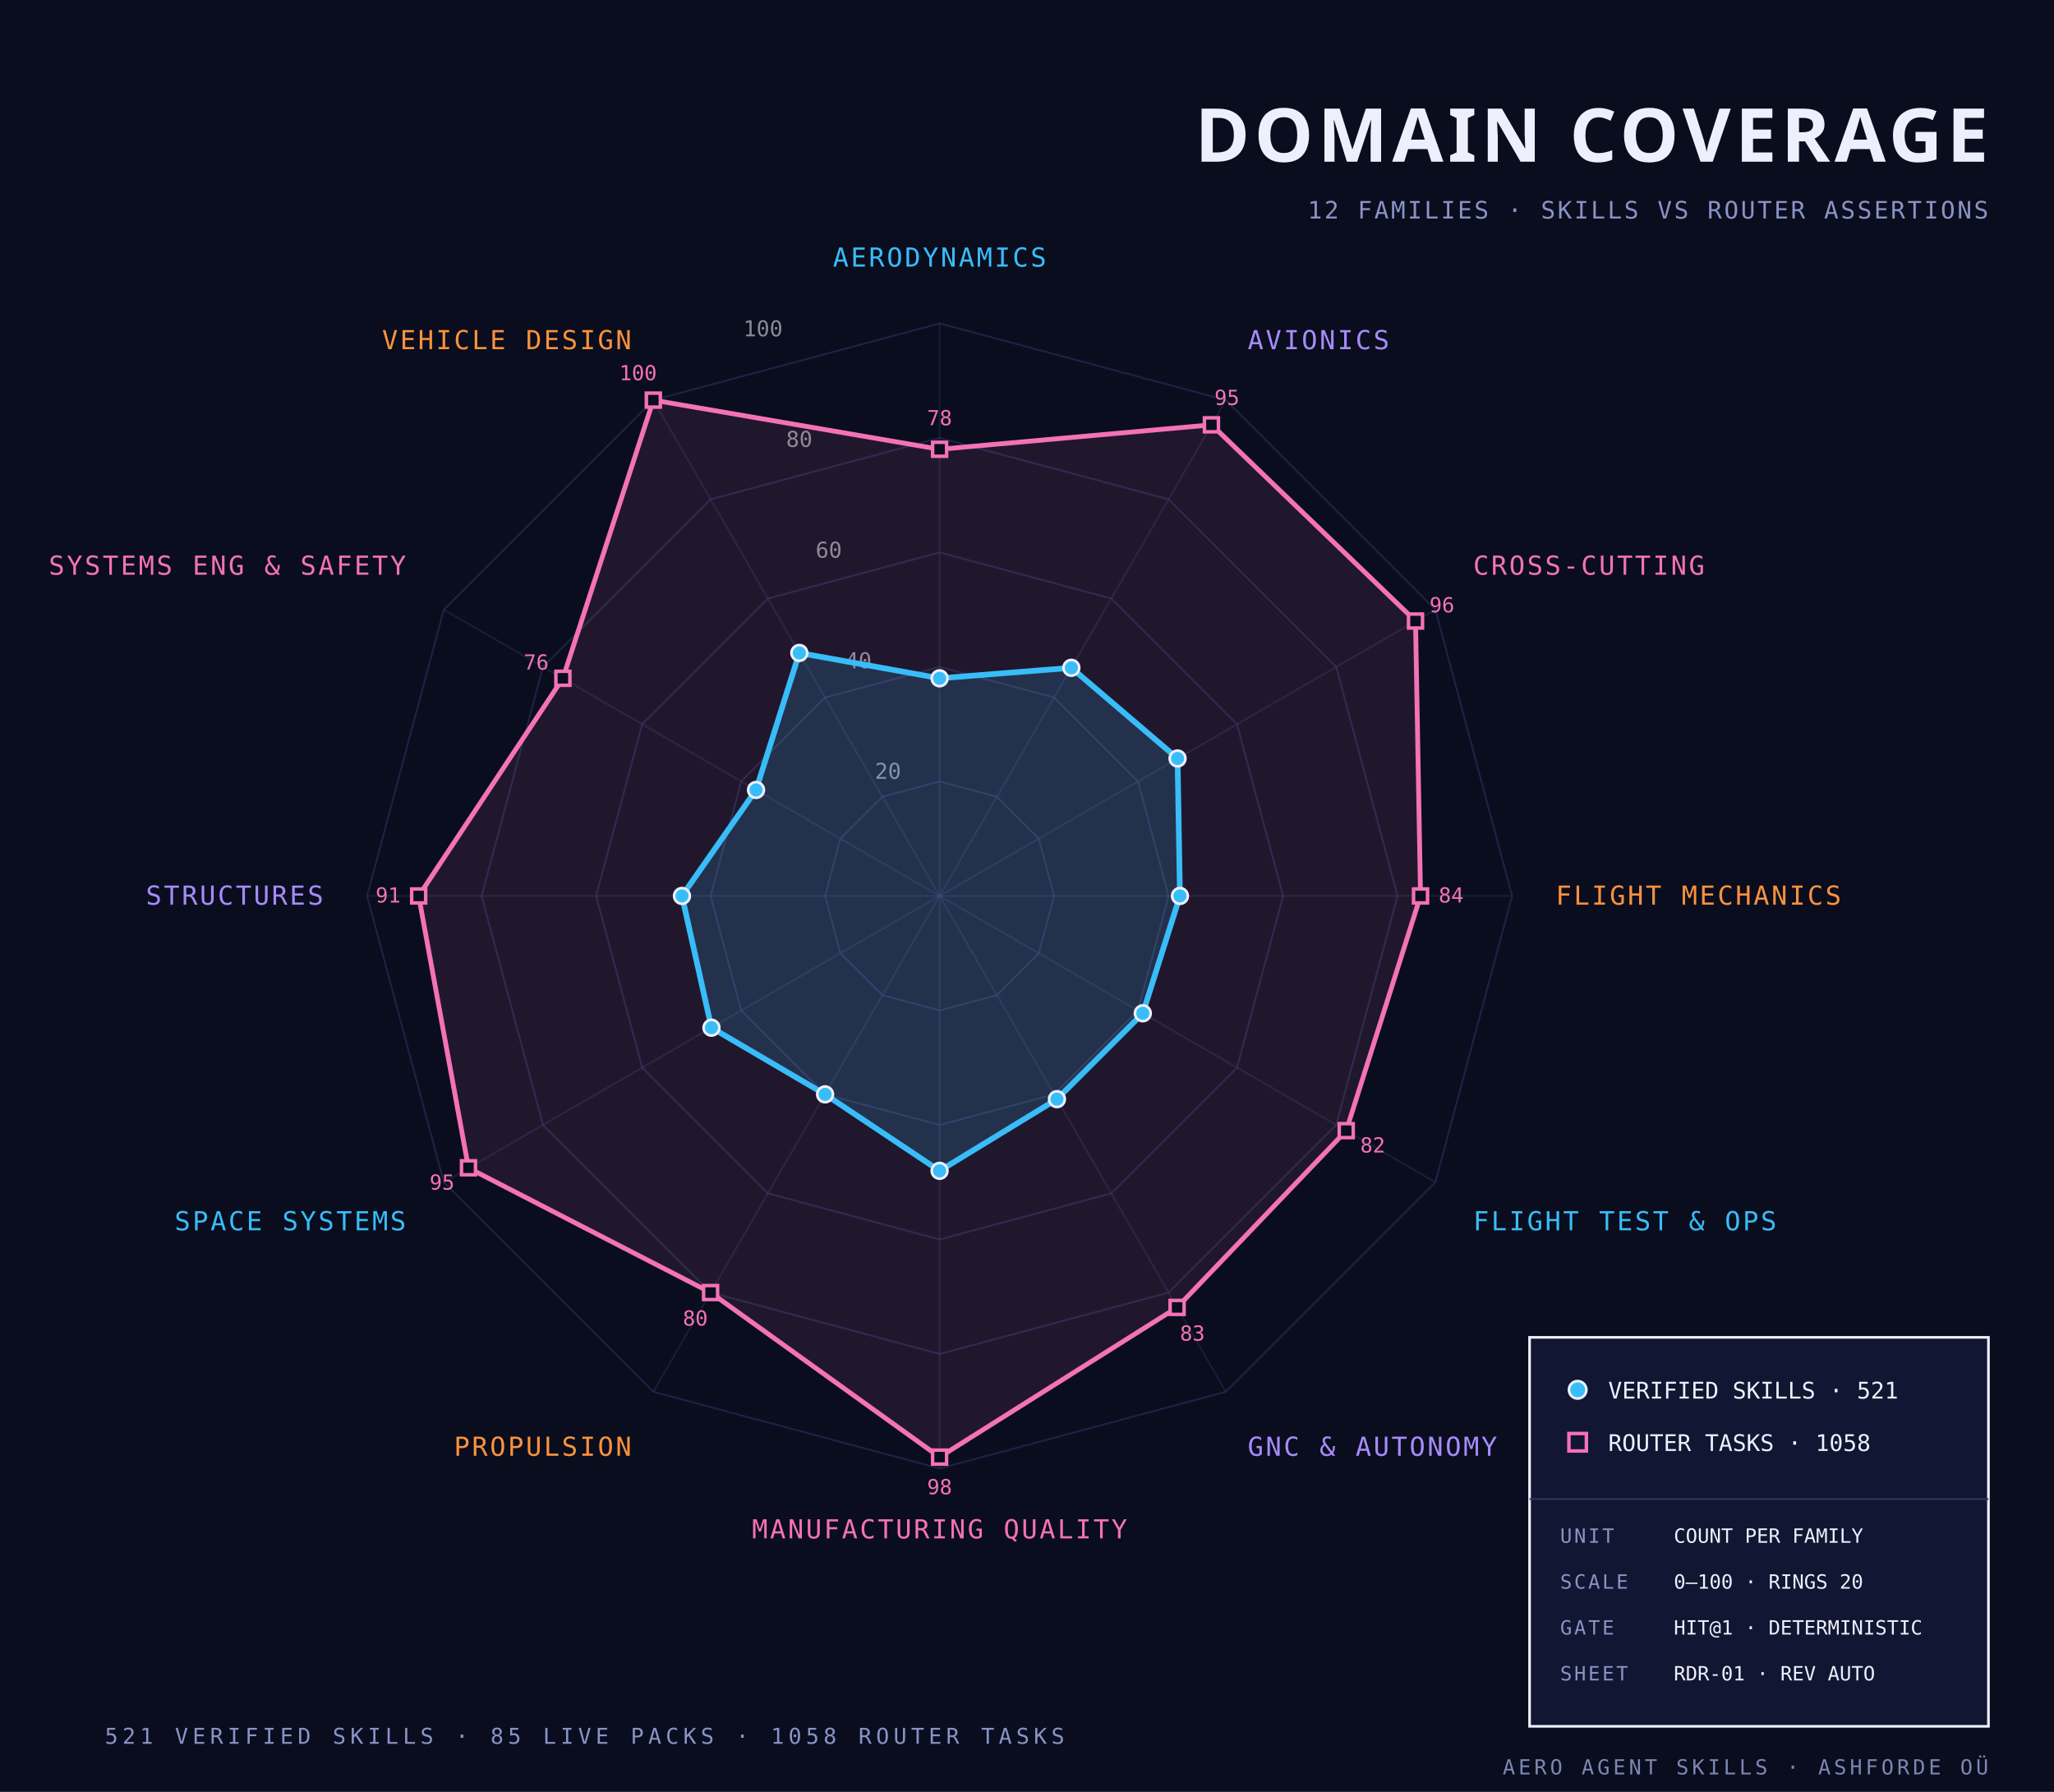
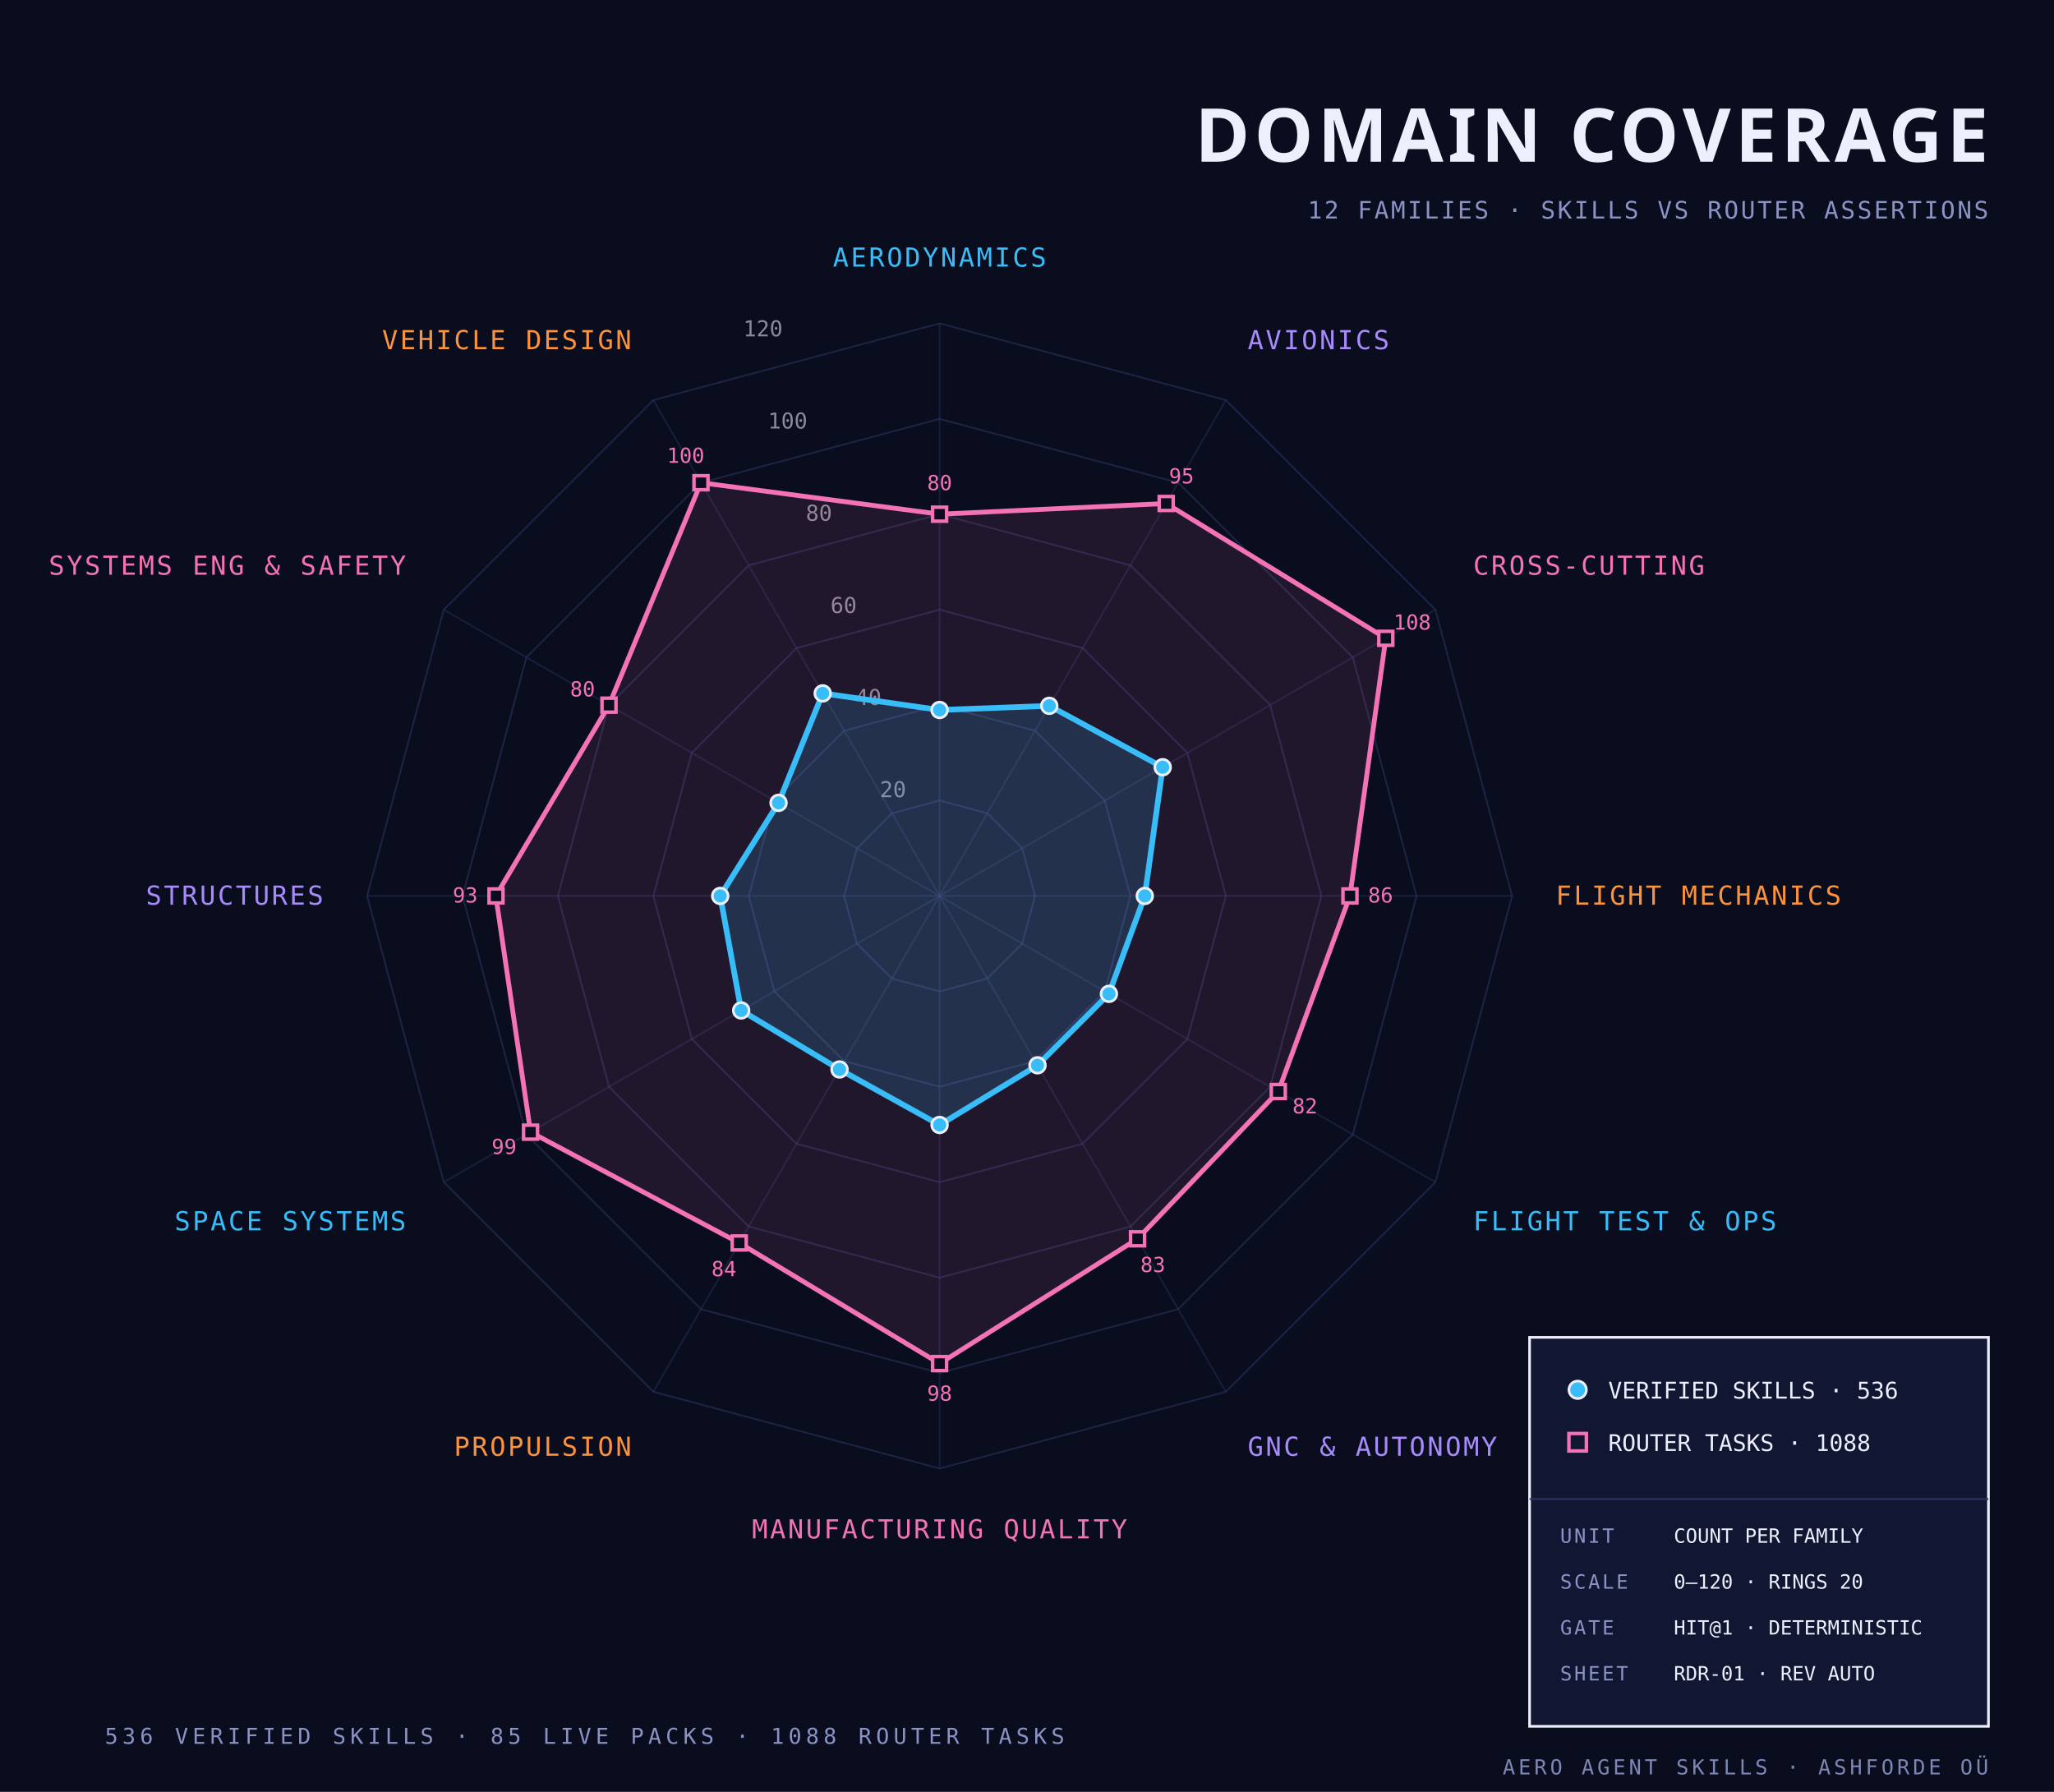
<svg xmlns="http://www.w3.org/2000/svg" width="940" height="820" viewBox="0 0 940 820">
  <style>
    .mono { font-family: "JetBrains Mono", "IBM Plex Mono", "Menlo", monospace; }
    .cond { font-family: "Barlow Condensed", "DIN Condensed", "Arial Narrow", sans-serif; font-weight: 700; text-transform: uppercase; }
    .serif { font-family: "Instrument Serif", Georgia, serif; font-style: italic; }
  </style>
  <rect width="940" height="820" fill="#0a0d1e" />
-   <polygon points="430.0,357.6 456.2,364.6 475.4,383.8 482.4,410.0 475.4,436.2 456.2,455.4 430.0,462.4 403.8,455.4 384.6,436.2 377.6,410.0 384.6,383.8 403.8,364.6" fill="none" stroke="#2c3564" stroke-width="0.8" stroke-opacity="0.55" />
-   <polygon points="430.0,305.2 482.4,319.2 520.8,357.6 534.8,410.0 520.8,462.4 482.4,500.8 430.0,514.8 377.6,500.8 339.2,462.4 325.2,410.0 339.2,357.6 377.6,319.2" fill="none" stroke="#2c3564" stroke-width="0.8" stroke-opacity="0.55" />
-   <polygon points="430.0,252.8 508.6,273.9 566.1,331.4 587.2,410.0 566.1,488.6 508.6,546.1 430.0,567.2 351.4,546.1 293.9,488.6 272.8,410.0 293.9,331.4 351.4,273.9" fill="none" stroke="#2c3564" stroke-width="0.8" stroke-opacity="0.55" />
-   <polygon points="430.0,200.4 534.8,228.5 611.5,305.2 639.6,410.0 611.5,514.8 534.8,591.5 430.0,619.6 325.2,591.5 248.5,514.8 220.4,410.0 248.5,305.2 325.2,228.5" fill="none" stroke="#2c3564" stroke-width="0.8" stroke-opacity="0.55" />
+   <polygon points="430.0,366.3 451.8,372.2 467.8,388.2 473.7,410.0 467.8,431.8 451.8,447.8 430.0,453.7 408.2,447.8 392.2,431.8 386.3,410.0 392.2,388.2 408.2,372.2" fill="none" stroke="#2c3564" stroke-width="0.8" stroke-opacity="0.55" />
+   <polygon points="430.0,322.7 473.7,334.4 505.6,366.3 517.3,410.0 505.6,453.7 473.7,485.6 430.0,497.3 386.3,485.6 354.4,453.7 342.7,410.0 354.4,366.3 386.3,334.4" fill="none" stroke="#2c3564" stroke-width="0.8" stroke-opacity="0.55" />
+   <polygon points="430.0,279.0 495.5,296.6 543.4,344.5 561.0,410.0 543.4,475.5 495.5,523.4 430.0,541.0 364.5,523.4 316.6,475.5 299.0,410.0 316.6,344.5 364.5,296.6" fill="none" stroke="#2c3564" stroke-width="0.8" stroke-opacity="0.55" />
+   <polygon points="430.0,235.3 517.3,258.7 581.3,322.7 604.7,410.0 581.3,497.3 517.3,561.3 430.0,584.7 342.7,561.3 278.7,497.3 255.3,410.0 278.7,322.7 342.7,258.7" fill="none" stroke="#2c3564" stroke-width="0.8" stroke-opacity="0.55" />
+   <polygon points="430.0,191.7 539.2,220.9 619.1,300.8 648.3,410.0 619.1,519.2 539.2,599.1 430.0,628.3 320.8,599.1 240.9,519.2 211.7,410.0 240.9,300.8 320.8,220.9" fill="none" stroke="#2c3564" stroke-width="0.8" stroke-opacity="0.55" />
  <polygon points="430.0,148.0 561.0,183.1 656.9,279.0 692.0,410.0 656.9,541.0 561.0,636.9 430.0,672.0 299.0,636.9 203.1,541.0 168.0,410.0 203.1,279.0 299.0,183.1" fill="none" stroke="#2c3564" stroke-width="0.8" stroke-opacity="0.55" />
  <line x1="430" y1="410" x2="430.0" y2="148.0" stroke="#2c3564" stroke-width="0.8" stroke-opacity="0.4" />
  <line x1="430" y1="410" x2="561.0" y2="183.1" stroke="#2c3564" stroke-width="0.8" stroke-opacity="0.4" />
  <line x1="430" y1="410" x2="656.9" y2="279.0" stroke="#2c3564" stroke-width="0.8" stroke-opacity="0.4" />
  <line x1="430" y1="410" x2="692.0" y2="410.0" stroke="#2c3564" stroke-width="0.8" stroke-opacity="0.4" />
  <line x1="430" y1="410" x2="656.9" y2="541.0" stroke="#2c3564" stroke-width="0.8" stroke-opacity="0.4" />
  <line x1="430" y1="410" x2="561.0" y2="636.9" stroke="#2c3564" stroke-width="0.8" stroke-opacity="0.4" />
  <line x1="430" y1="410" x2="430.0" y2="672.0" stroke="#2c3564" stroke-width="0.8" stroke-opacity="0.4" />
  <line x1="430" y1="410" x2="299.0" y2="636.9" stroke="#2c3564" stroke-width="0.8" stroke-opacity="0.4" />
  <line x1="430" y1="410" x2="203.1" y2="541.0" stroke="#2c3564" stroke-width="0.8" stroke-opacity="0.4" />
  <line x1="430" y1="410" x2="168.0" y2="410.0" stroke="#2c3564" stroke-width="0.8" stroke-opacity="0.4" />
  <line x1="430" y1="410" x2="203.1" y2="279.0" stroke="#2c3564" stroke-width="0.8" stroke-opacity="0.4" />
  <line x1="430" y1="410" x2="299.0" y2="183.1" stroke="#2c3564" stroke-width="0.8" stroke-opacity="0.4" />
-   <text class="mono" x="412.4" y="356.4" text-anchor="end" font-size="10" fill="#edf0fc" opacity="0.55">20</text>
-   <text class="mono" x="398.9" y="305.8" text-anchor="end" font-size="10" fill="#edf0fc" opacity="0.55">40</text>
-   <text class="mono" x="385.3" y="255.2" text-anchor="end" font-size="10" fill="#edf0fc" opacity="0.55">60</text>
-   <text class="mono" x="371.8" y="204.5" text-anchor="end" font-size="10" fill="#edf0fc" opacity="0.55">80</text>
-   <text class="mono" x="358.2" y="153.9" text-anchor="end" font-size="10" fill="#edf0fc" opacity="0.55">100</text>
+   <text class="mono" x="414.7" y="364.8" text-anchor="end" font-size="10" fill="#edf0fc" opacity="0.55">20</text>
+   <text class="mono" x="403.4" y="322.6" text-anchor="end" font-size="10" fill="#edf0fc" opacity="0.55">40</text>
+   <text class="mono" x="392.1" y="280.5" text-anchor="end" font-size="10" fill="#edf0fc" opacity="0.55">60</text>
+   <text class="mono" x="380.8" y="238.3" text-anchor="end" font-size="10" fill="#edf0fc" opacity="0.55">80</text>
+   <text class="mono" x="369.5" y="196.1" text-anchor="end" font-size="10" fill="#edf0fc" opacity="0.55">100</text>
+   <text class="mono" x="358.2" y="153.9" text-anchor="end" font-size="10" fill="#edf0fc" opacity="0.55">120</text>
  <text class="mono" x="430.0" y="122.0" text-anchor="middle" font-size="12" fill="#38bdf8" letter-spacing="1">AERODYNAMICS</text>
  <text class="mono" x="571.0" y="159.8" text-anchor="start" font-size="12" fill="#a78bfa" letter-spacing="1">AVIONICS</text>
  <text class="mono" x="674.2" y="263.0" text-anchor="start" font-size="12" fill="#f472b6" letter-spacing="1">CROSS-CUTTING</text>
  <text class="mono" x="712.0" y="414.0" text-anchor="start" font-size="12" fill="#fb923c" letter-spacing="1">FLIGHT MECHANICS</text>
  <text class="mono" x="674.2" y="563.0" text-anchor="start" font-size="12" fill="#38bdf8" letter-spacing="1">FLIGHT TEST &amp; OPS</text>
  <text class="mono" x="571.0" y="666.2" text-anchor="start" font-size="12" fill="#a78bfa" letter-spacing="1">GNC &amp; AUTONOMY</text>
  <text class="mono" x="430.0" y="704.0" text-anchor="middle" font-size="12" fill="#f472b6" letter-spacing="1">MANUFACTURING QUALITY</text>
  <text class="mono" x="289.0" y="666.2" text-anchor="end" font-size="12" fill="#fb923c" letter-spacing="1">PROPULSION</text>
  <text class="mono" x="185.8" y="563.0" text-anchor="end" font-size="12" fill="#38bdf8" letter-spacing="1">SPACE SYSTEMS</text>
  <text class="mono" x="148.0" y="414.0" text-anchor="end" font-size="12" fill="#a78bfa" letter-spacing="1">STRUCTURES</text>
  <text class="mono" x="185.8" y="263.0" text-anchor="end" font-size="12" fill="#f472b6" letter-spacing="1">SYSTEMS ENG &amp; SAFETY</text>
  <text class="mono" x="289.0" y="159.8" text-anchor="end" font-size="12" fill="#fb923c" letter-spacing="1">VEHICLE DESIGN</text>
-   <polygon points="430.0,205.6 554.5,194.4 647.8,284.2 650.1,410.0 616.1,517.4 538.7,598.3 430.0,666.8 325.2,591.5 214.4,534.5 191.6,410.0 257.6,310.4 299.0,183.1" fill="#f472b6" fill-opacity="0.10" stroke="#f472b6" stroke-width="2.2" />
-   <rect x="426.8" y="202.4" width="6.4" height="6.4" fill="#0a0d1e" stroke="#f472b6" stroke-width="1.6" />
-   <rect x="551.2" y="191.2" width="6.4" height="6.4" fill="#0a0d1e" stroke="#f472b6" stroke-width="1.6" />
-   <rect x="644.6" y="281.0" width="6.4" height="6.4" fill="#0a0d1e" stroke="#f472b6" stroke-width="1.6" />
-   <rect x="646.9" y="406.8" width="6.4" height="6.4" fill="#0a0d1e" stroke="#f472b6" stroke-width="1.6" />
-   <rect x="612.9" y="514.2" width="6.4" height="6.4" fill="#0a0d1e" stroke="#f472b6" stroke-width="1.6" />
-   <rect x="535.5" y="595.1" width="6.4" height="6.4" fill="#0a0d1e" stroke="#f472b6" stroke-width="1.6" />
-   <rect x="426.8" y="663.6" width="6.4" height="6.4" fill="#0a0d1e" stroke="#f472b6" stroke-width="1.6" />
-   <rect x="322.0" y="588.3" width="6.4" height="6.4" fill="#0a0d1e" stroke="#f472b6" stroke-width="1.6" />
-   <rect x="211.2" y="531.2" width="6.4" height="6.4" fill="#0a0d1e" stroke="#f472b6" stroke-width="1.6" />
-   <rect x="188.4" y="406.8" width="6.4" height="6.4" fill="#0a0d1e" stroke="#f472b6" stroke-width="1.6" />
-   <rect x="254.4" y="307.2" width="6.4" height="6.4" fill="#0a0d1e" stroke="#f472b6" stroke-width="1.6" />
-   <rect x="295.8" y="179.9" width="6.4" height="6.4" fill="#0a0d1e" stroke="#f472b6" stroke-width="1.6" />
-   <polygon points="430.0,310.4 490.3,305.6 538.9,347.1 540.0,410.0 523.0,463.7 483.7,503.0 430.0,535.8 377.6,500.8 325.6,470.3 312.1,410.0 346.0,361.5 365.8,298.8" fill="#38bdf8" fill-opacity="0.16" stroke="#38bdf8" stroke-width="2.6" />
-   <circle cx="430.0" cy="310.4" r="3.6" fill="#38bdf8" stroke="#edf0fc" stroke-width="1.2" />
-   <circle cx="490.3" cy="305.6" r="3.6" fill="#38bdf8" stroke="#edf0fc" stroke-width="1.2" />
-   <circle cx="538.9" cy="347.1" r="3.6" fill="#38bdf8" stroke="#edf0fc" stroke-width="1.2" />
-   <circle cx="540.0" cy="410.0" r="3.6" fill="#38bdf8" stroke="#edf0fc" stroke-width="1.2" />
-   <circle cx="523.0" cy="463.7" r="3.6" fill="#38bdf8" stroke="#edf0fc" stroke-width="1.2" />
-   <circle cx="483.7" cy="503.0" r="3.6" fill="#38bdf8" stroke="#edf0fc" stroke-width="1.2" />
-   <circle cx="430.0" cy="535.8" r="3.6" fill="#38bdf8" stroke="#edf0fc" stroke-width="1.2" />
-   <circle cx="377.6" cy="500.8" r="3.6" fill="#38bdf8" stroke="#edf0fc" stroke-width="1.2" />
-   <circle cx="325.6" cy="470.3" r="3.6" fill="#38bdf8" stroke="#edf0fc" stroke-width="1.2" />
-   <circle cx="312.1" cy="410.0" r="3.6" fill="#38bdf8" stroke="#edf0fc" stroke-width="1.2" />
-   <circle cx="346.0" cy="361.5" r="3.6" fill="#38bdf8" stroke="#edf0fc" stroke-width="1.2" />
-   <circle cx="365.8" cy="298.8" r="3.6" fill="#38bdf8" stroke="#edf0fc" stroke-width="1.2" />
-   <text class="mono" x="430.0" y="194.6" text-anchor="middle" font-size="9.5" fill="#f472b6">78</text>
-   <text class="mono" x="561.5" y="185.3" text-anchor="middle" font-size="9.5" fill="#f472b6">95</text>
-   <text class="mono" x="659.9" y="280.2" text-anchor="middle" font-size="9.5" fill="#f472b6">96</text>
-   <text class="mono" x="664.1" y="413.0" text-anchor="middle" font-size="9.5" fill="#f472b6">84</text>
-   <text class="mono" x="628.2" y="527.4" text-anchor="middle" font-size="9.5" fill="#f472b6">82</text>
-   <text class="mono" x="545.7" y="613.5" text-anchor="middle" font-size="9.5" fill="#f472b6">83</text>
-   <text class="mono" x="430.0" y="683.8" text-anchor="middle" font-size="9.5" fill="#f472b6">98</text>
-   <text class="mono" x="318.2" y="606.6" text-anchor="middle" font-size="9.5" fill="#f472b6">80</text>
-   <text class="mono" x="202.3" y="544.4" text-anchor="middle" font-size="9.5" fill="#f472b6">95</text>
-   <text class="mono" x="177.6" y="413.0" text-anchor="middle" font-size="9.5" fill="#f472b6">91</text>
-   <text class="mono" x="245.4" y="306.4" text-anchor="middle" font-size="9.5" fill="#f472b6">76</text>
-   <text class="mono" x="292.0" y="174.0" text-anchor="middle" font-size="9.5" fill="#f472b6">100</text>
+   <polygon points="430.0,235.3 533.7,230.4 634.2,292.1 617.8,410.0 585.0,499.5 520.6,566.9 430.0,624.0 338.3,568.8 242.8,518.1 226.9,410.0 278.7,322.7 320.8,220.9" fill="#f472b6" fill-opacity="0.10" stroke="#f472b6" stroke-width="2.2" />
+   <rect x="426.8" y="232.1" width="6.4" height="6.4" fill="#0a0d1e" stroke="#f472b6" stroke-width="1.6" />
+   <rect x="530.5" y="227.2" width="6.4" height="6.4" fill="#0a0d1e" stroke="#f472b6" stroke-width="1.6" />
+   <rect x="631.0" y="288.9" width="6.4" height="6.4" fill="#0a0d1e" stroke="#f472b6" stroke-width="1.6" />
+   <rect x="614.6" y="406.8" width="6.4" height="6.4" fill="#0a0d1e" stroke="#f472b6" stroke-width="1.6" />
+   <rect x="581.8" y="496.3" width="6.4" height="6.4" fill="#0a0d1e" stroke="#f472b6" stroke-width="1.6" />
+   <rect x="517.4" y="563.7" width="6.4" height="6.4" fill="#0a0d1e" stroke="#f472b6" stroke-width="1.6" />
+   <rect x="426.8" y="620.8" width="6.4" height="6.4" fill="#0a0d1e" stroke="#f472b6" stroke-width="1.6" />
+   <rect x="335.1" y="565.6" width="6.4" height="6.4" fill="#0a0d1e" stroke="#f472b6" stroke-width="1.6" />
+   <rect x="239.6" y="514.9" width="6.4" height="6.4" fill="#0a0d1e" stroke="#f472b6" stroke-width="1.6" />
+   <rect x="223.8" y="406.8" width="6.4" height="6.4" fill="#0a0d1e" stroke="#f472b6" stroke-width="1.6" />
+   <rect x="275.5" y="319.5" width="6.4" height="6.4" fill="#0a0d1e" stroke="#f472b6" stroke-width="1.6" />
+   <rect x="317.6" y="217.7" width="6.4" height="6.4" fill="#0a0d1e" stroke="#f472b6" stroke-width="1.6" />
+   <polygon points="430.0,324.9 480.2,323.0 532.1,351.1 523.9,410.0 507.5,454.8 474.8,487.5 430.0,514.8 384.2,489.4 339.2,462.4 329.6,410.0 356.3,367.4 376.5,317.3" fill="#38bdf8" fill-opacity="0.16" stroke="#38bdf8" stroke-width="2.6" />
+   <circle cx="430.0" cy="324.9" r="3.6" fill="#38bdf8" stroke="#edf0fc" stroke-width="1.2" />
+   <circle cx="480.2" cy="323.0" r="3.6" fill="#38bdf8" stroke="#edf0fc" stroke-width="1.2" />
+   <circle cx="532.1" cy="351.1" r="3.6" fill="#38bdf8" stroke="#edf0fc" stroke-width="1.2" />
+   <circle cx="523.9" cy="410.0" r="3.6" fill="#38bdf8" stroke="#edf0fc" stroke-width="1.2" />
+   <circle cx="507.5" cy="454.8" r="3.6" fill="#38bdf8" stroke="#edf0fc" stroke-width="1.2" />
+   <circle cx="474.8" cy="487.5" r="3.6" fill="#38bdf8" stroke="#edf0fc" stroke-width="1.2" />
+   <circle cx="430.0" cy="514.8" r="3.6" fill="#38bdf8" stroke="#edf0fc" stroke-width="1.2" />
+   <circle cx="384.2" cy="489.4" r="3.6" fill="#38bdf8" stroke="#edf0fc" stroke-width="1.2" />
+   <circle cx="339.2" cy="462.4" r="3.6" fill="#38bdf8" stroke="#edf0fc" stroke-width="1.2" />
+   <circle cx="329.6" cy="410.0" r="3.6" fill="#38bdf8" stroke="#edf0fc" stroke-width="1.2" />
+   <circle cx="356.3" cy="367.4" r="3.6" fill="#38bdf8" stroke="#edf0fc" stroke-width="1.2" />
+   <circle cx="376.5" cy="317.3" r="3.6" fill="#38bdf8" stroke="#edf0fc" stroke-width="1.2" />
+   <text class="mono" x="430.0" y="224.3" text-anchor="middle" font-size="9.5" fill="#f472b6">80</text>
+   <text class="mono" x="540.7" y="221.2" text-anchor="middle" font-size="9.5" fill="#f472b6">95</text>
+   <text class="mono" x="646.3" y="288.1" text-anchor="middle" font-size="9.5" fill="#f472b6">108</text>
+   <text class="mono" x="631.8" y="413.0" text-anchor="middle" font-size="9.5" fill="#f472b6">86</text>
+   <text class="mono" x="597.2" y="509.5" text-anchor="middle" font-size="9.5" fill="#f472b6">82</text>
+   <text class="mono" x="527.6" y="582.1" text-anchor="middle" font-size="9.5" fill="#f472b6">83</text>
+   <text class="mono" x="430.0" y="641.0" text-anchor="middle" font-size="9.5" fill="#f472b6">98</text>
+   <text class="mono" x="331.3" y="584.0" text-anchor="middle" font-size="9.5" fill="#f472b6">84</text>
+   <text class="mono" x="230.7" y="528.1" text-anchor="middle" font-size="9.5" fill="#f472b6">99</text>
+   <text class="mono" x="212.9" y="413.0" text-anchor="middle" font-size="9.5" fill="#f472b6">93</text>
+   <text class="mono" x="266.6" y="318.7" text-anchor="middle" font-size="9.5" fill="#f472b6">80</text>
+   <text class="mono" x="313.8" y="211.8" text-anchor="middle" font-size="9.5" fill="#f472b6">100</text>
  <text class="cond" x="910.0" y="74.0" text-anchor="end" font-size="34" fill="#edf0fc" letter-spacing="2">DOMAIN COVERAGE</text>
  <text class="mono" x="910.0" y="100.0" text-anchor="end" font-size="11" fill="#8a93c4" letter-spacing="1">12 FAMILIES · SKILLS VS ROUTER ASSERTIONS</text>
  <rect x="700" y="612" width="210" height="178" fill="#111632" stroke="#edf0fc" stroke-width="1.2" />
  <line x1="700" y1="686" x2="910" y2="686" stroke="#2c3564" stroke-width="0.8" />
  <circle cx="722" cy="636" r="4" fill="#38bdf8" stroke="#edf0fc" stroke-width="1.2" />
-   <text class="mono" x="736.0" y="640.0" text-anchor="start" font-size="10.5" fill="#edf0fc">VERIFIED SKILLS · 521</text>
+   <text class="mono" x="736.0" y="640.0" text-anchor="start" font-size="10.5" fill="#edf0fc">VERIFIED SKILLS · 536</text>
  <rect x="718" y="656" width="8" height="8" fill="none" stroke="#f472b6" stroke-width="1.6" />
-   <text class="mono" x="736.0" y="664.0" text-anchor="start" font-size="10.5" fill="#edf0fc">ROUTER TASKS · 1058</text>
+   <text class="mono" x="736.0" y="664.0" text-anchor="start" font-size="10.5" fill="#edf0fc">ROUTER TASKS · 1088</text>
  <text class="mono" x="714.0" y="706.0" text-anchor="start" font-size="9" fill="#8a93c4" letter-spacing="1">UNIT</text>
  <text class="mono" x="766.0" y="706.0" text-anchor="start" font-size="9" fill="#edf0fc">COUNT PER FAMILY</text>
  <text class="mono" x="714.0" y="727.0" text-anchor="start" font-size="9" fill="#8a93c4" letter-spacing="1">SCALE</text>
-   <text class="mono" x="766.0" y="727.0" text-anchor="start" font-size="9" fill="#edf0fc">0–100 · RINGS 20</text>
+   <text class="mono" x="766.0" y="727.0" text-anchor="start" font-size="9" fill="#edf0fc">0–120 · RINGS 20</text>
  <text class="mono" x="714.0" y="748.0" text-anchor="start" font-size="9" fill="#8a93c4" letter-spacing="1">GATE</text>
  <text class="mono" x="766.0" y="748.0" text-anchor="start" font-size="9" fill="#edf0fc">HIT@1 · DETERMINISTIC</text>
  <text class="mono" x="714.0" y="769.0" text-anchor="start" font-size="9" fill="#8a93c4" letter-spacing="1">SHEET</text>
  <text class="mono" x="766.0" y="769.0" text-anchor="start" font-size="9" fill="#edf0fc">RDR-01 · REV AUTO</text>
-   <text class="mono" x="48.0" y="798.0" text-anchor="start" font-size="10" fill="#8a93c4" letter-spacing="2">521 VERIFIED SKILLS · 85 LIVE PACKS · 1058 ROUTER TASKS</text>
+   <text class="mono" x="48.0" y="798.0" text-anchor="start" font-size="10" fill="#8a93c4" letter-spacing="2">536 VERIFIED SKILLS · 85 LIVE PACKS · 1088 ROUTER TASKS</text>
  <text class="mono" x="910.0" y="812.0" text-anchor="end" font-size="9.5" fill="#8a93c4" letter-spacing="1.5" opacity="0.9">AERO AGENT SKILLS · ASHFORDE OÜ</text>
</svg>
